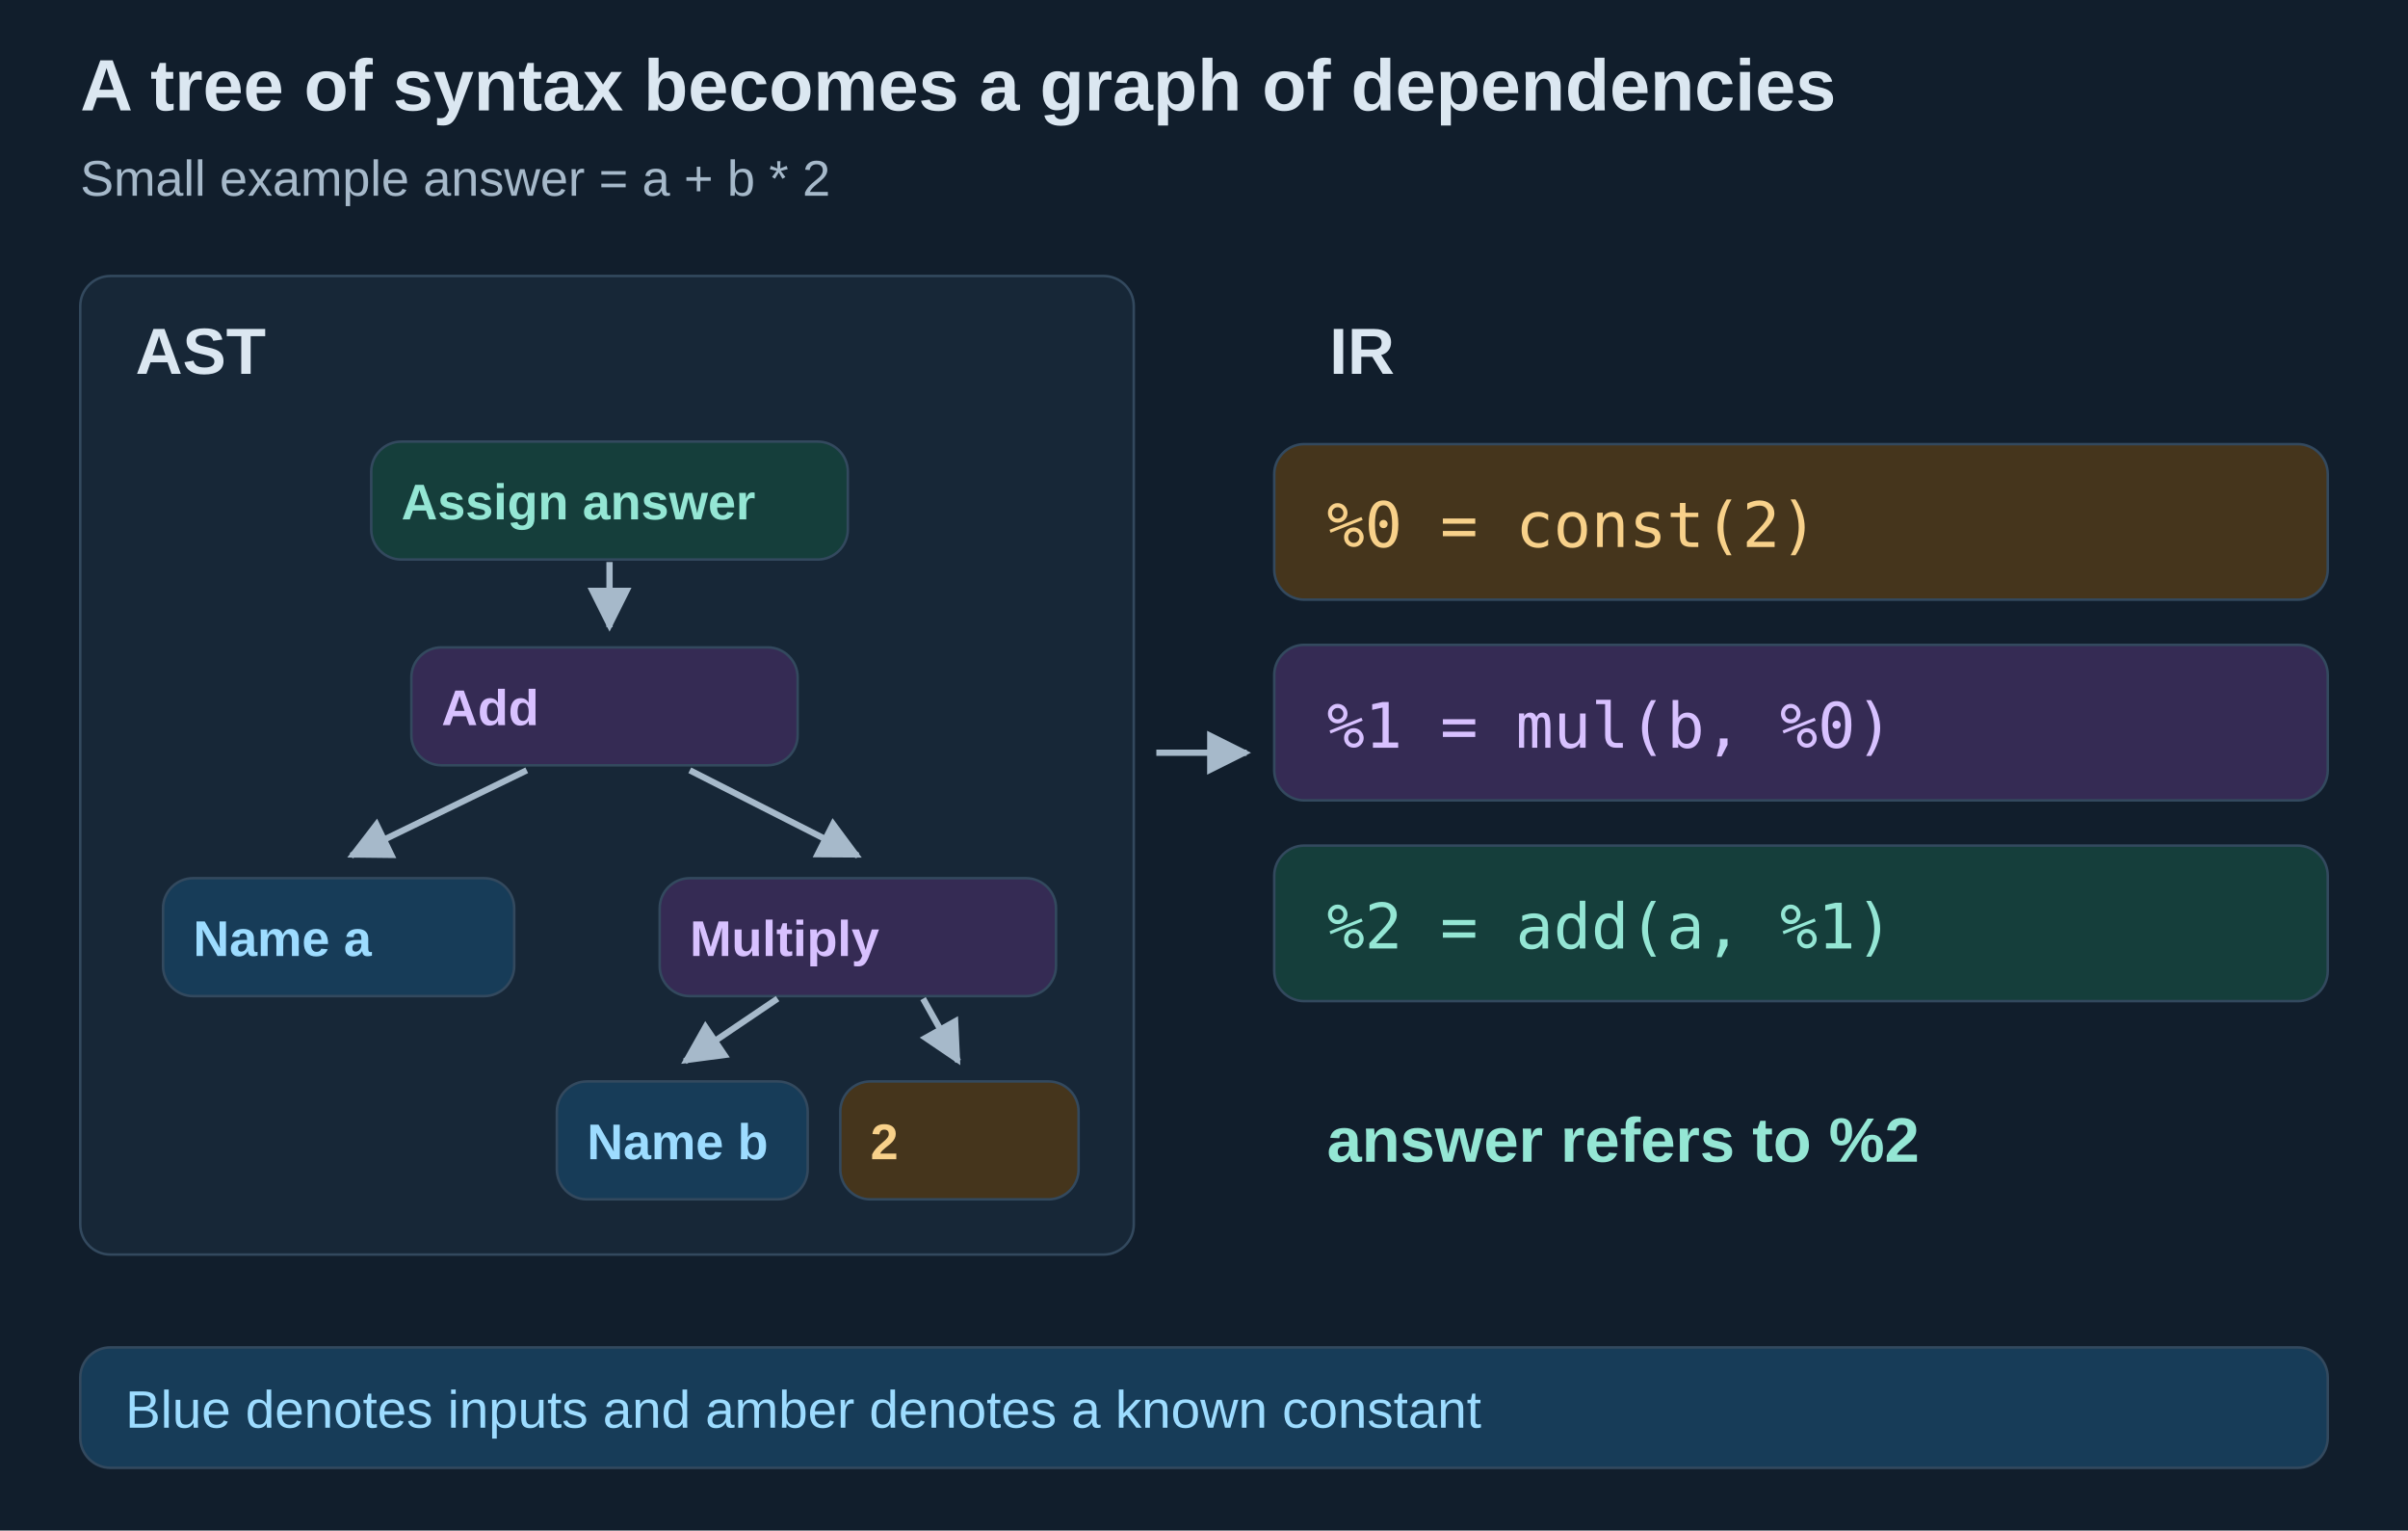
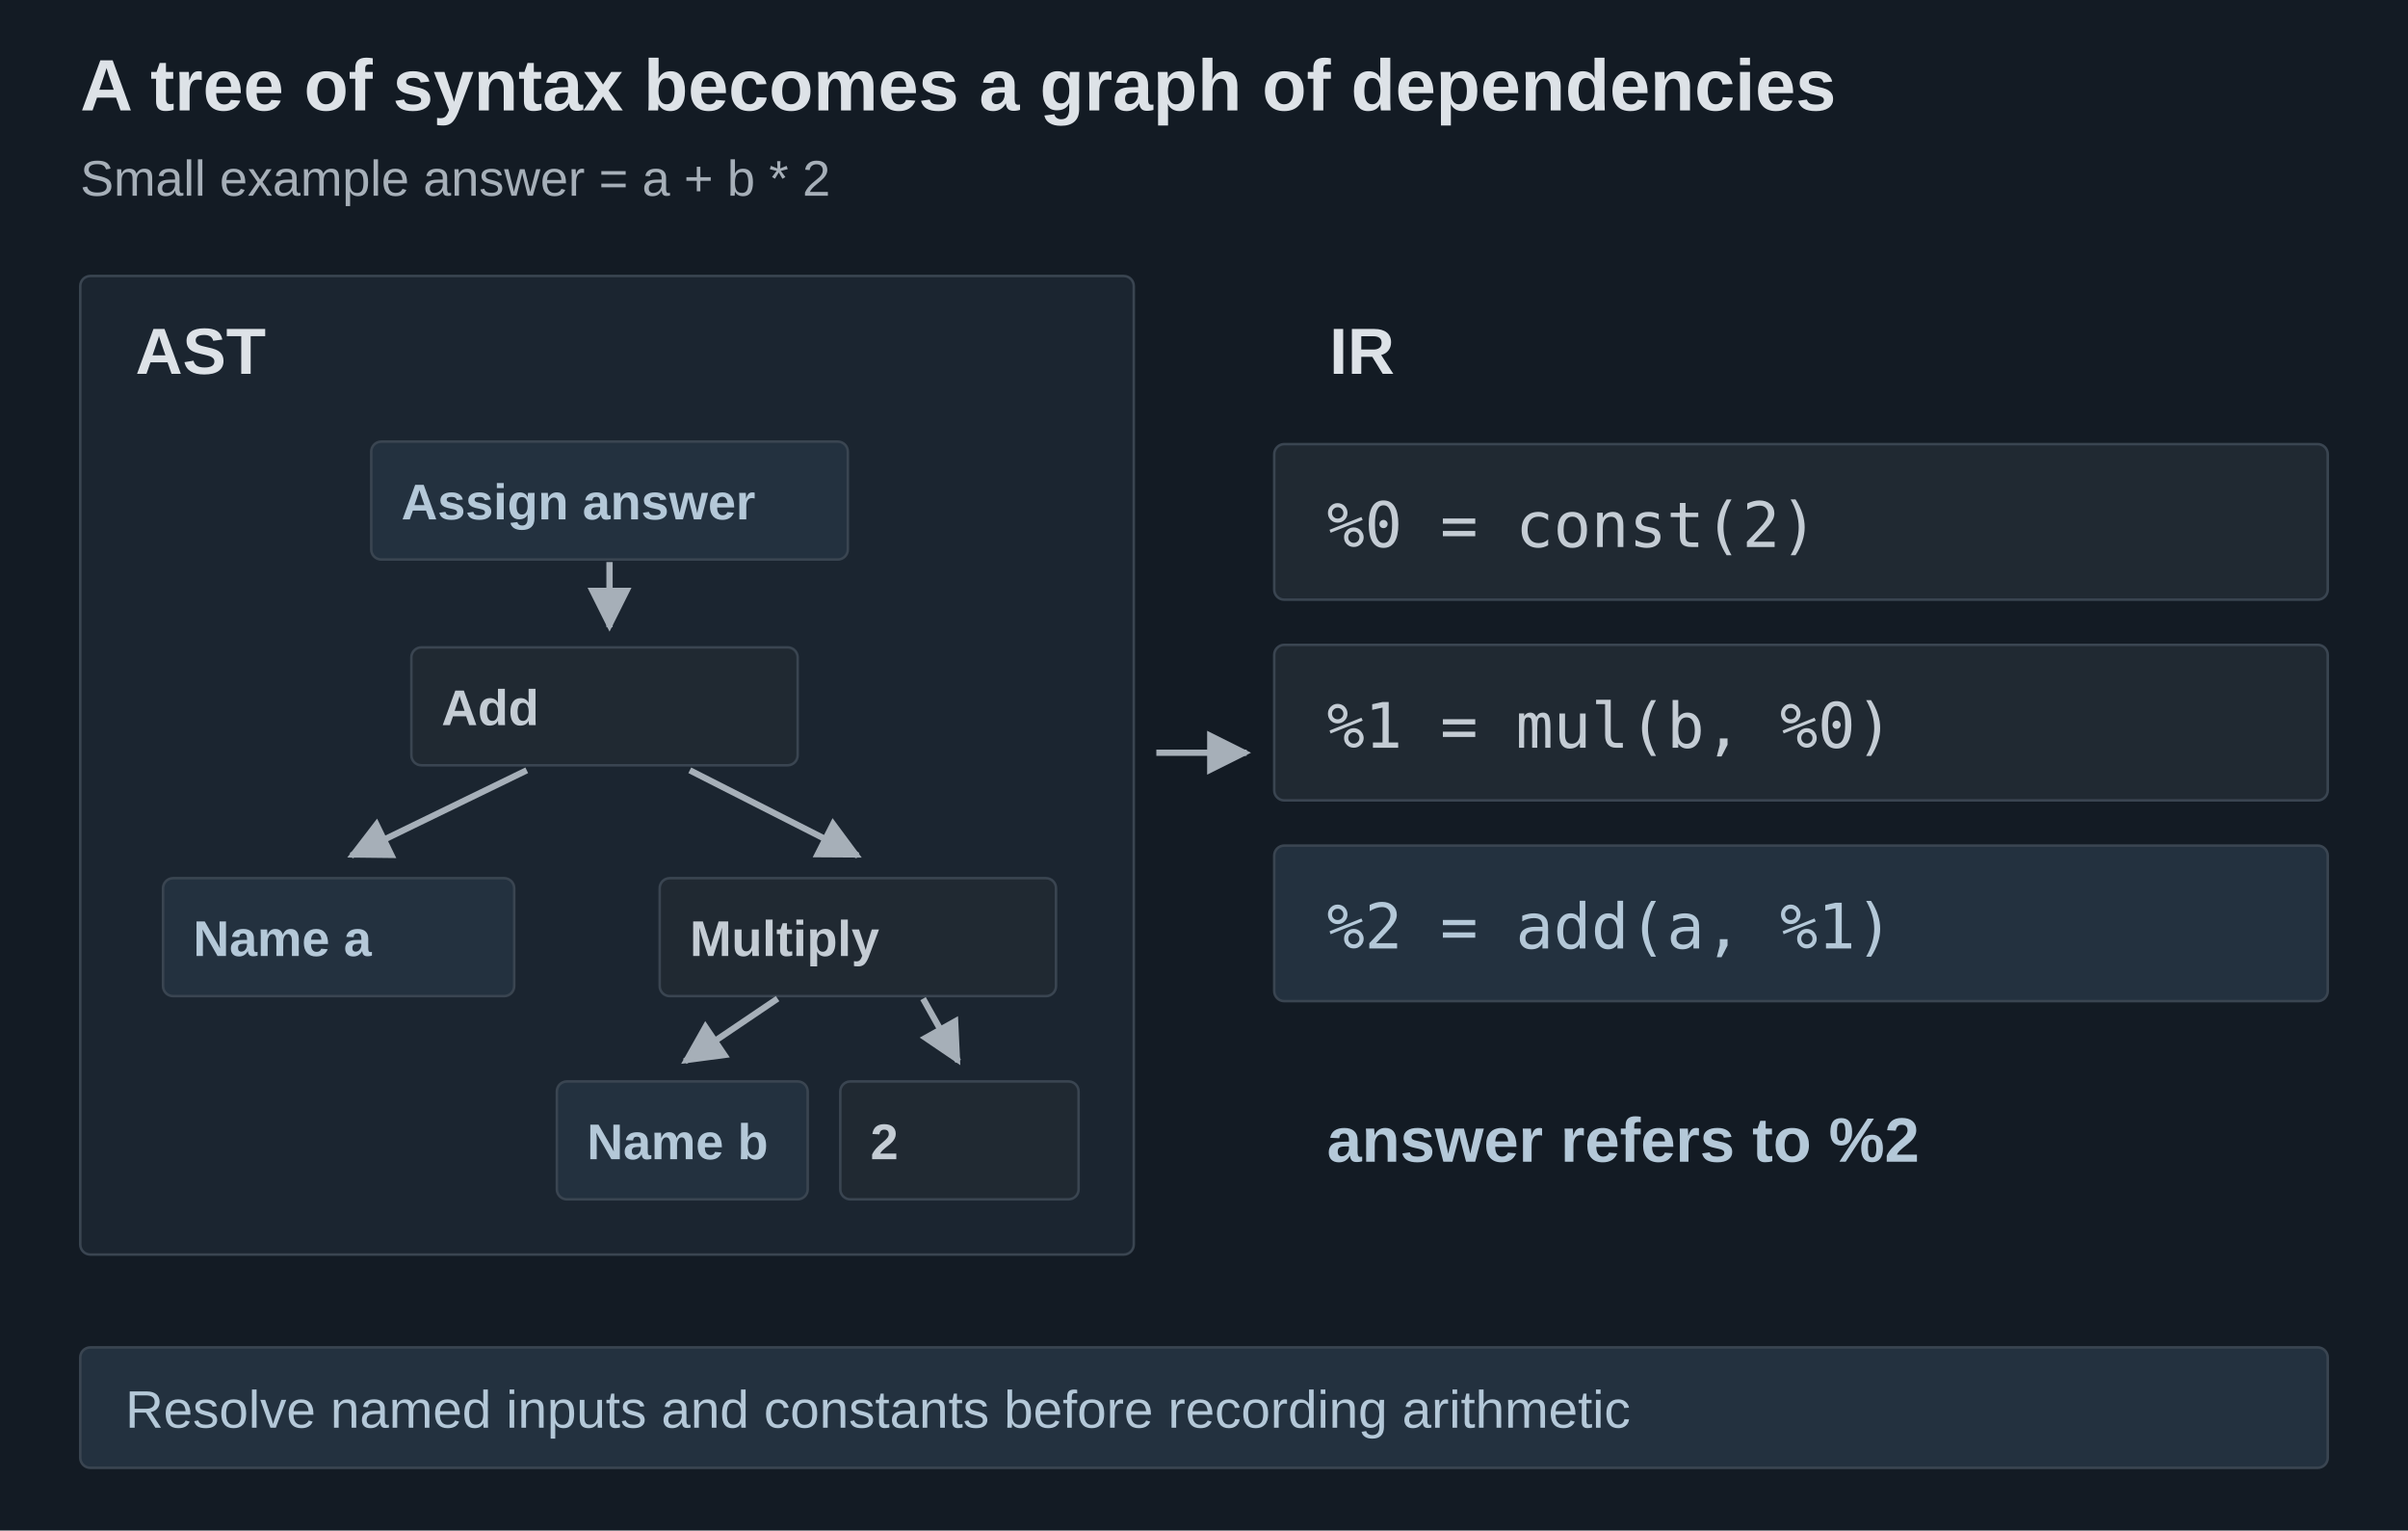
<svg xmlns="http://www.w3.org/2000/svg" width="960" height="610" viewBox="0 0 960 610" role="img" aria-labelledby="title desc">
  <defs>
    <marker id="arrow" viewBox="0 0 10 10" refX="9" refY="5" markerWidth="7" markerHeight="7" orient="auto-start-reverse">
-       <path d="M0 0L10 5L0 10Z" fill="#a6b9ca" />
+       <path d="M0 0L10 5L0 10Z" fill="#a6afb8" />
    </marker>
  </defs>
  <style>text{font-family:Arial,Helvetica,sans-serif}.code{font-family:Consolas,"DejaVu Sans Mono",monospace}</style>
-   <rect width="960" height="610" fill="#111e2c" />
-   <text x="32" y="44" font-size="29" fill="#dbe7f1" font-weight="700">A tree of syntax becomes a graph of dependencies</text>
-   <text x="32" y="78" font-size="20" fill="#a6b9ca">Small example  answer = a + b * 2</text>
-   <rect x="32" y="110" width="420" height="390" rx="12" fill="#172737" stroke="#33495e" />
-   <text x="54" y="149" font-size="26" fill="#dbe7f1" font-weight="700">AST</text>
-   <rect x="148" y="176" width="190" height="47" rx="12" fill="#153e3b" stroke="#33495e" />
-   <text x="160" y="207" font-size="20" fill="#94e6d4" font-weight="700">Assign answer</text>
-   <rect x="164" y="258" width="154" height="47" rx="12" fill="#352b54" stroke="#33495e" />
-   <text x="176" y="289" font-size="20" fill="#d8c1ff" font-weight="700">Add</text>
-   <rect x="65" y="350" width="140" height="47" rx="12" fill="#173c58" stroke="#33495e" />
-   <text x="77" y="381" font-size="20" fill="#9ddcff" font-weight="700">Name a</text>
-   <rect x="263" y="350" width="158" height="47" rx="12" fill="#352b54" stroke="#33495e" />
-   <text x="275" y="381" font-size="20" fill="#d8c1ff" font-weight="700">Multiply</text>
-   <rect x="222" y="431" width="100" height="47" rx="12" fill="#173c58" stroke="#33495e" />
-   <text x="234" y="462" font-size="20" fill="#9ddcff" font-weight="700">Name b</text>
-   <rect x="335" y="431" width="95" height="47" rx="12" fill="#45351c" stroke="#33495e" />
-   <text x="347" y="462" font-size="20" fill="#f8d18a" font-weight="700">2</text>
-   <path d="M243 224L243 250" stroke="#a6b9ca" stroke-width="2.5" fill="none" marker-end="url(#arrow)" />
-   <path d="M210 307L140 341" stroke="#a6b9ca" stroke-width="2.5" fill="none" marker-end="url(#arrow)" />
-   <path d="M275 307L342 341" stroke="#a6b9ca" stroke-width="2.5" fill="none" marker-end="url(#arrow)" />
-   <path d="M310 398L273 423" stroke="#a6b9ca" stroke-width="2.5" fill="none" marker-end="url(#arrow)" />
-   <path d="M368 398L382 423" stroke="#a6b9ca" stroke-width="2.5" fill="none" marker-end="url(#arrow)" />
-   <text x="530" y="149" font-size="26" fill="#dbe7f1" font-weight="700">IR</text>
-   <rect x="508" y="177" width="420" height="62" rx="12" fill="#45351c" stroke="#33495e" />
-   <text x="529" y="218" font-size="25" fill="#f8d18a" class="code">%0 = const(2)</text>
-   <rect x="508" y="257" width="420" height="62" rx="12" fill="#352b54" stroke="#33495e" />
-   <text x="529" y="298" font-size="25" fill="#d8c1ff" class="code">%1 = mul(b, %0)</text>
-   <rect x="508" y="337" width="420" height="62" rx="12" fill="#153e3b" stroke="#33495e" />
-   <text x="529" y="378" font-size="25" fill="#94e6d4" class="code">%2 = add(a, %1)</text>
-   <text x="529" y="463" font-size="25" fill="#94e6d4" font-weight="700">answer refers to %2</text>
-   <path d="M461 300L497 300" stroke="#a6b9ca" stroke-width="2.5" fill="none" marker-end="url(#arrow)" />
-   <rect x="32" y="537" width="896" height="48" rx="12" fill="#173c58" stroke="#33495e" />
-   <text x="50" y="569" font-size="21" fill="#9ddcff">Blue denotes inputs and amber denotes a known constant</text>
+   <rect width="960" height="610" fill="#131b24" />
+   <text x="32" y="44" font-size="29" fill="#dde2e7" font-weight="700">A tree of syntax becomes a graph of dependencies</text>
+   <text x="32" y="78" font-size="20" fill="#a6afb8">Small example  answer = a + b * 2</text>
+   <rect x="32" y="110" width="420" height="390" rx="4" fill="#1b2530" stroke="#3a4551" />
+   <text x="54" y="149" font-size="26" fill="#dde2e7" font-weight="700">AST</text>
+   <rect x="148" y="176" width="190" height="47" rx="4" fill="#23313f" stroke="#3a4551" />
+   <text x="160" y="207" font-size="20" fill="#b4c8d8" font-weight="700">Assign answer</text>
+   <rect x="164" y="258" width="154" height="47" rx="4" fill="#202932" stroke="#3a4551" />
+   <text x="176" y="289" font-size="20" fill="#c4ccd4" font-weight="700">Add</text>
+   <rect x="65" y="350" width="140" height="47" rx="4" fill="#23313f" stroke="#3a4551" />
+   <text x="77" y="381" font-size="20" fill="#b4c8d8" font-weight="700">Name a</text>
+   <rect x="263" y="350" width="158" height="47" rx="4" fill="#202932" stroke="#3a4551" />
+   <text x="275" y="381" font-size="20" fill="#c4ccd4" font-weight="700">Multiply</text>
+   <rect x="222" y="431" width="100" height="47" rx="4" fill="#23313f" stroke="#3a4551" />
+   <text x="234" y="462" font-size="20" fill="#b4c8d8" font-weight="700">Name b</text>
+   <rect x="335" y="431" width="95" height="47" rx="4" fill="#202932" stroke="#3a4551" />
+   <text x="347" y="462" font-size="20" fill="#c4ccd4" font-weight="700">2</text>
+   <path d="M243 224L243 250" stroke="#a6afb8" stroke-width="2.5" fill="none" marker-end="url(#arrow)" />
+   <path d="M210 307L140 341" stroke="#a6afb8" stroke-width="2.5" fill="none" marker-end="url(#arrow)" />
+   <path d="M275 307L342 341" stroke="#a6afb8" stroke-width="2.5" fill="none" marker-end="url(#arrow)" />
+   <path d="M310 398L273 423" stroke="#a6afb8" stroke-width="2.5" fill="none" marker-end="url(#arrow)" />
+   <path d="M368 398L382 423" stroke="#a6afb8" stroke-width="2.5" fill="none" marker-end="url(#arrow)" />
+   <text x="530" y="149" font-size="26" fill="#dde2e7" font-weight="700">IR</text>
+   <rect x="508" y="177" width="420" height="62" rx="4" fill="#202932" stroke="#3a4551" />
+   <text x="529" y="218" font-size="25" fill="#c4ccd4" class="code">%0 = const(2)</text>
+   <rect x="508" y="257" width="420" height="62" rx="4" fill="#202932" stroke="#3a4551" />
+   <text x="529" y="298" font-size="25" fill="#c4ccd4" class="code">%1 = mul(b, %0)</text>
+   <rect x="508" y="337" width="420" height="62" rx="4" fill="#23313f" stroke="#3a4551" />
+   <text x="529" y="378" font-size="25" fill="#b4c8d8" class="code">%2 = add(a, %1)</text>
+   <text x="529" y="463" font-size="25" fill="#b4c8d8" font-weight="700">answer refers to %2</text>
+   <path d="M461 300L497 300" stroke="#a6afb8" stroke-width="2.5" fill="none" marker-end="url(#arrow)" />
+   <rect x="32" y="537" width="896" height="48" rx="4" fill="#23313f" stroke="#3a4551" />
+   <text x="50" y="569" font-size="21" fill="#b4c8d8">Resolve named inputs and constants before recording arithmetic</text>
</svg>
